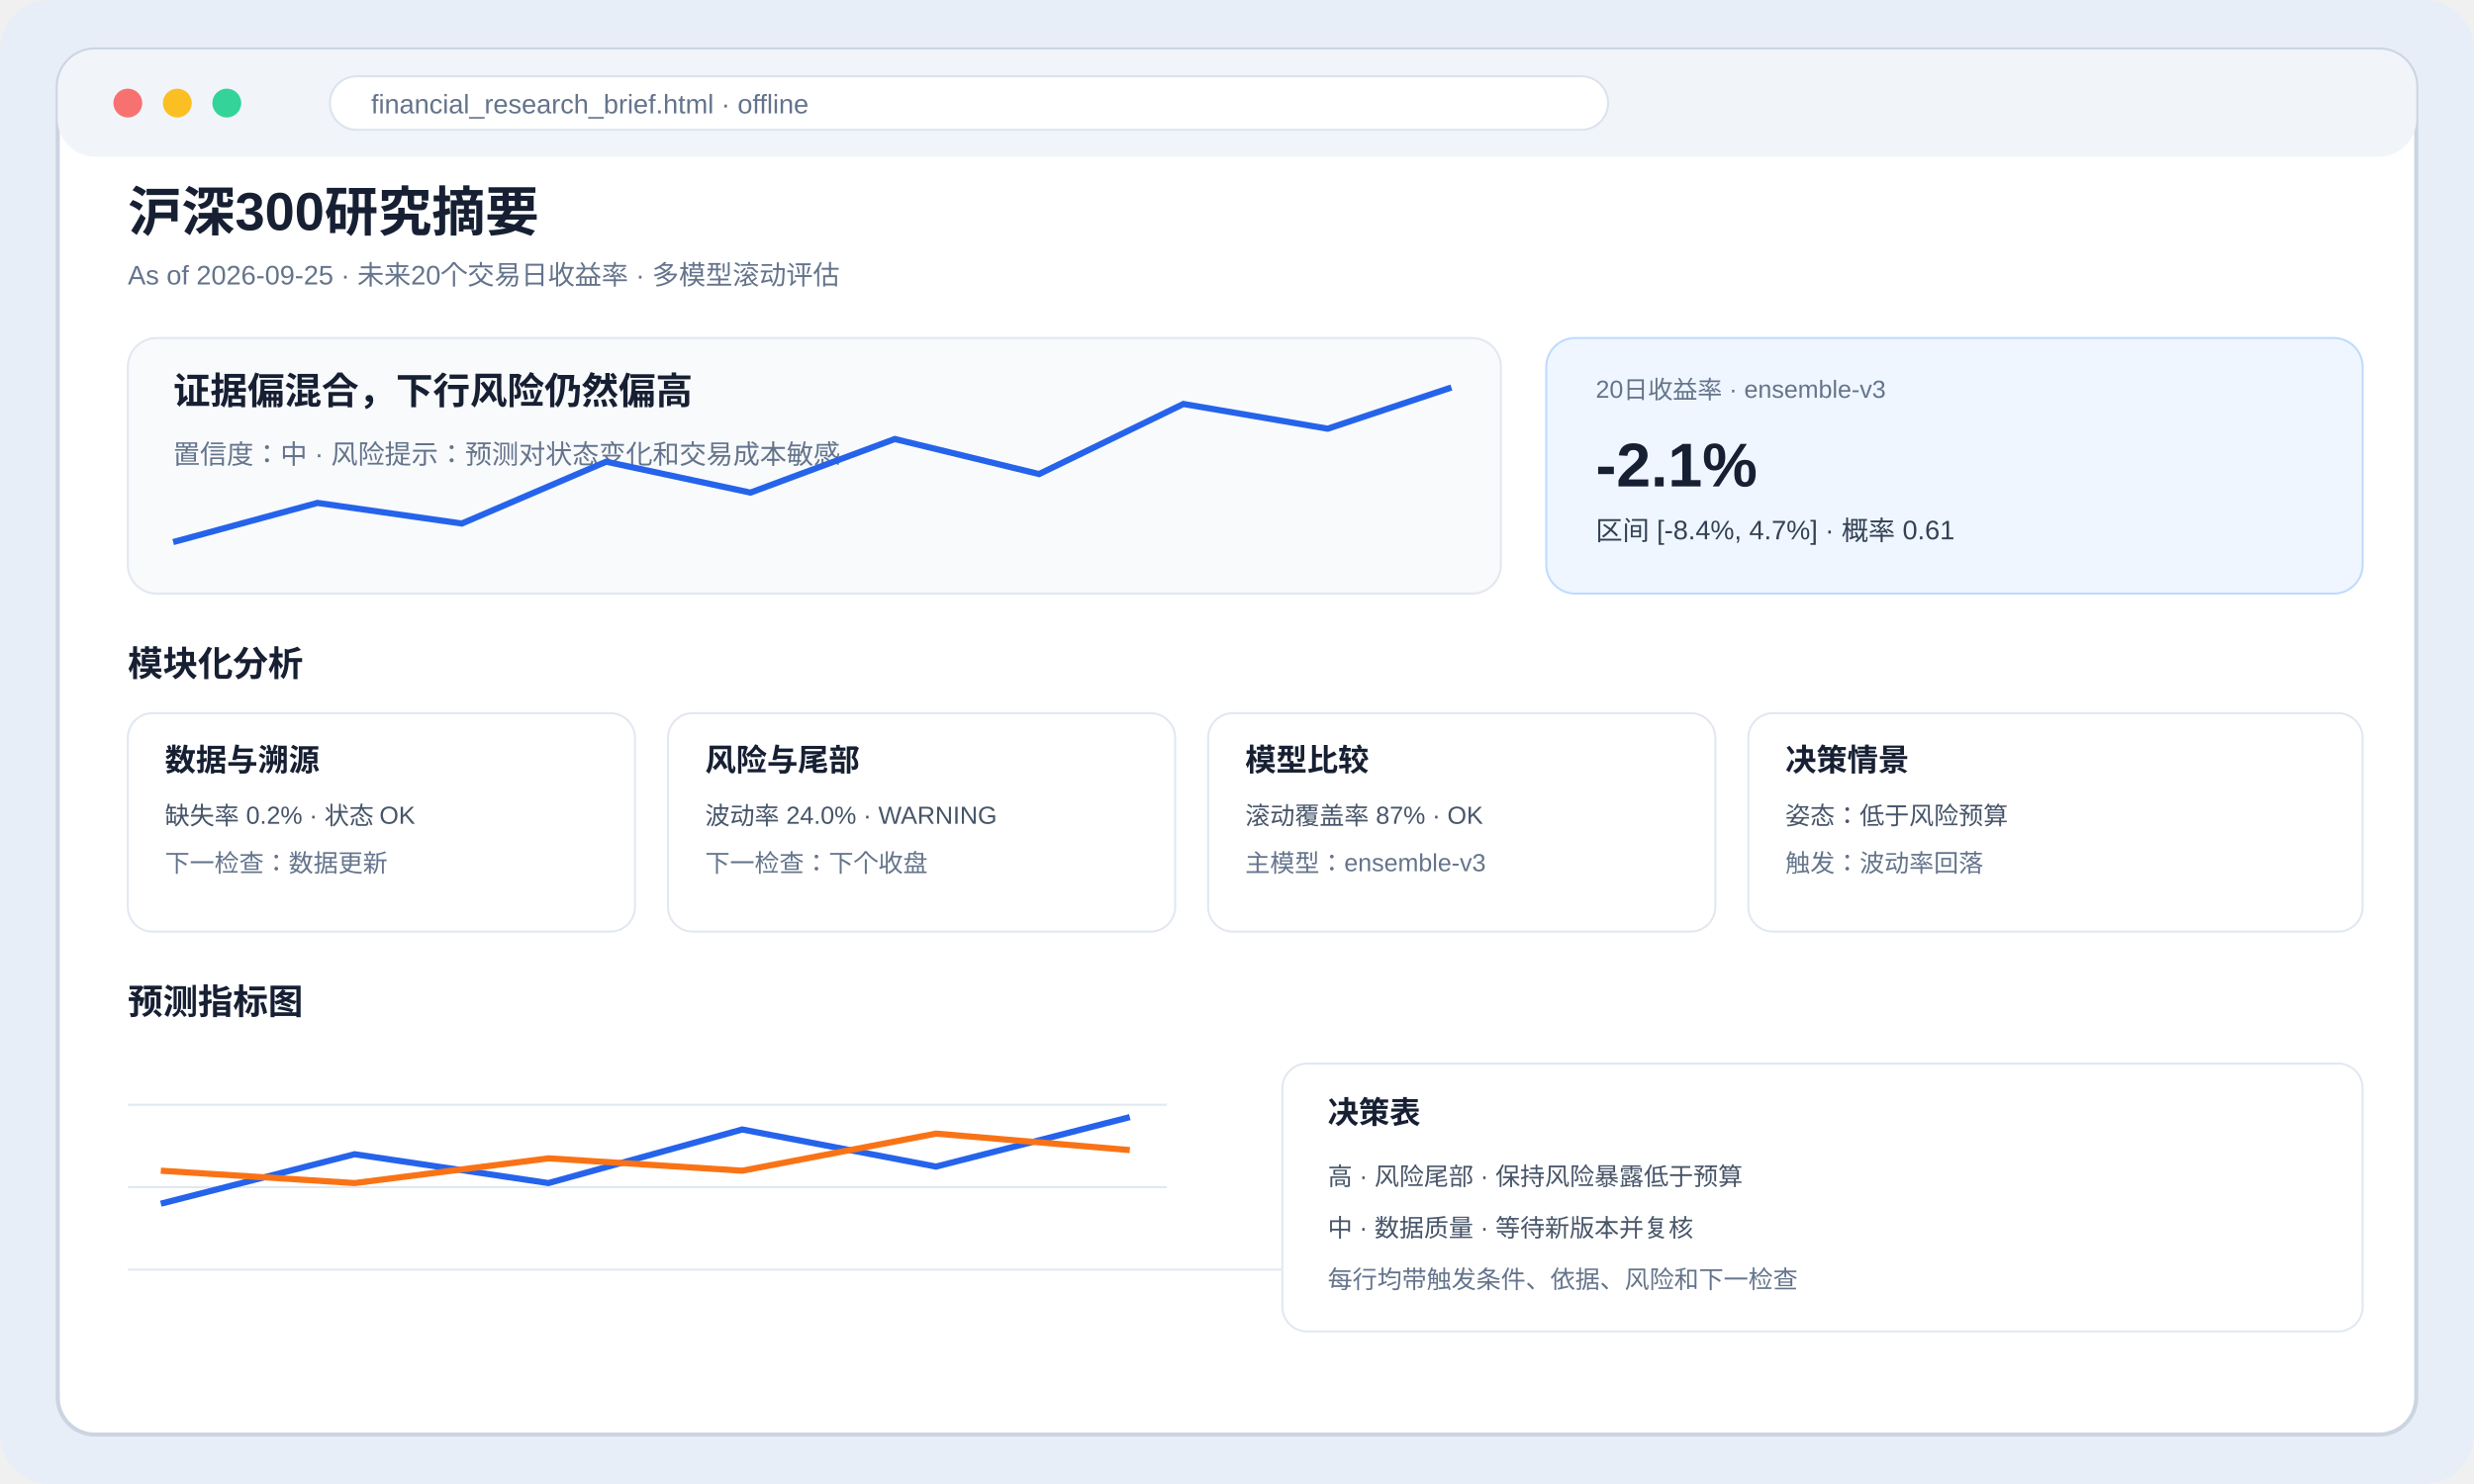
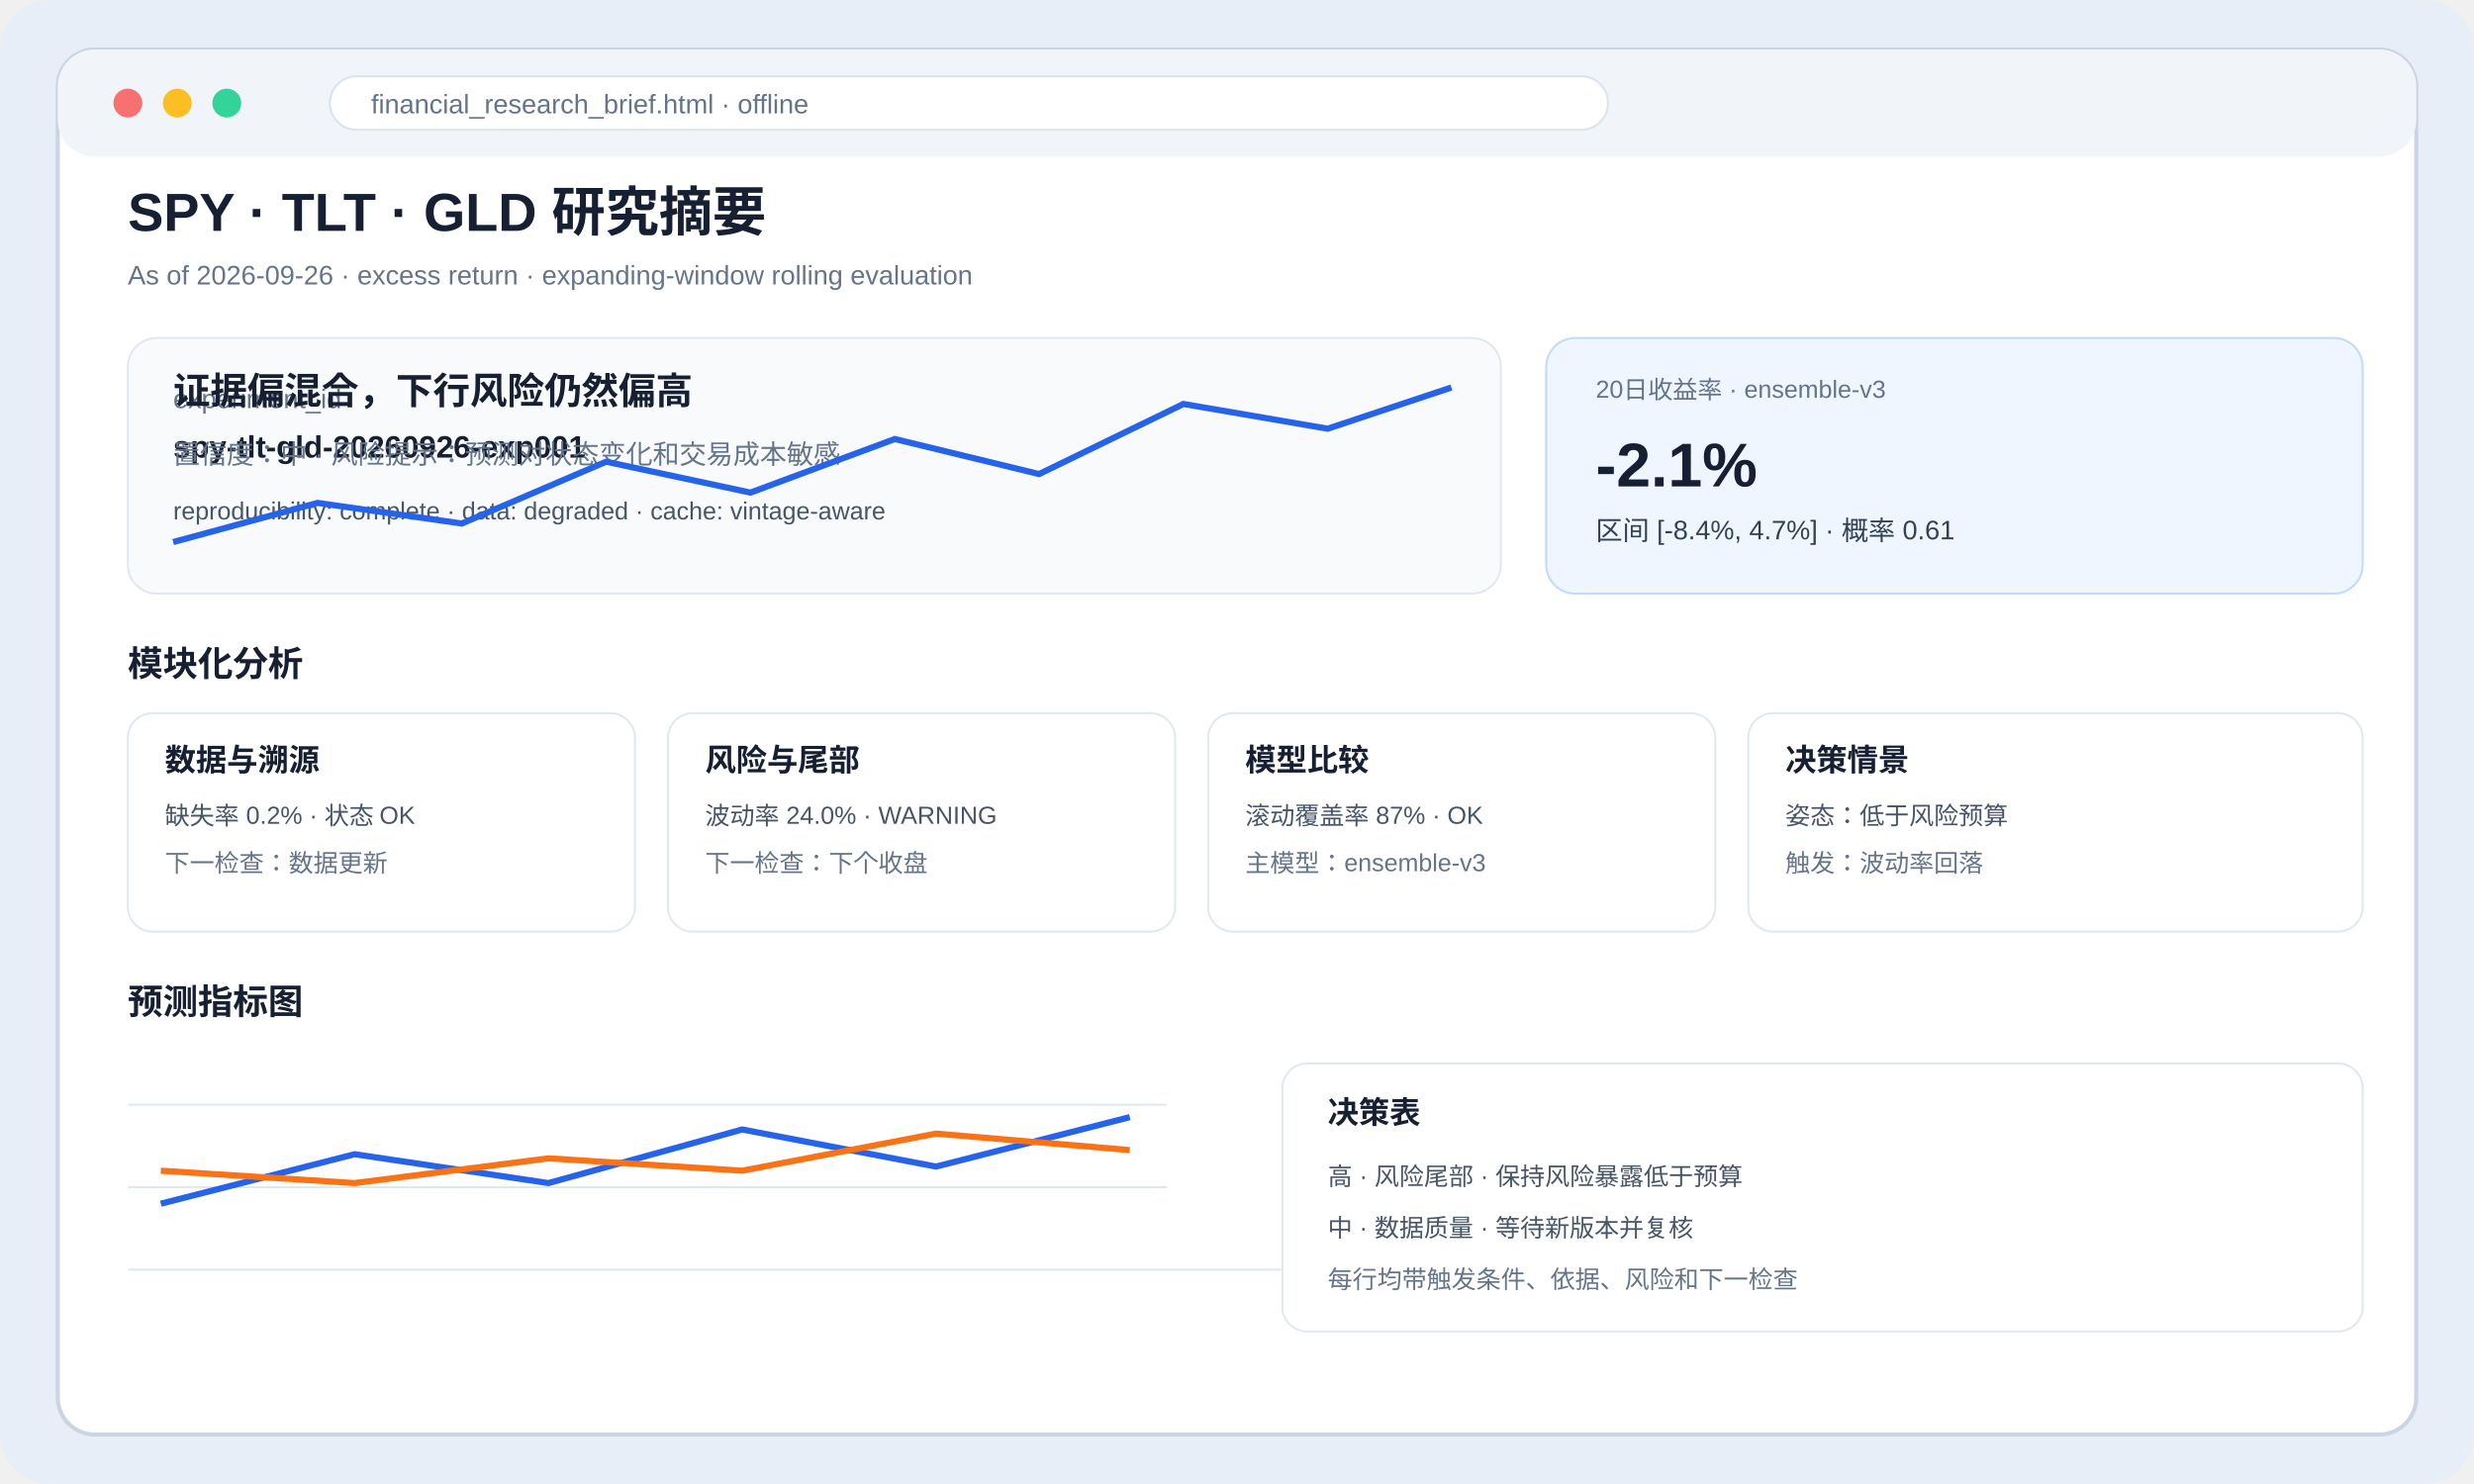
<svg xmlns="http://www.w3.org/2000/svg" viewBox="0 0 1200 720" role="img" aria-labelledby="title desc">
  <rect width="1200" height="720" rx="24" fill="#e8eef7" />
  <rect x="28" y="24" width="1144" height="672" rx="18" fill="#ffffff" stroke="#cbd5e1" stroke-width="2" />
  <rect x="28" y="24" width="1144" height="52" rx="18" fill="#f1f5f9" />
  <circle cx="62" cy="50" r="7" fill="#f87171" />
  <circle cx="86" cy="50" r="7" fill="#fbbf24" />
  <circle cx="110" cy="50" r="7" fill="#34d399" />
  <rect x="160" y="37" width="620" height="26" rx="13" fill="#ffffff" stroke="#dbe3ee" />
  <text x="180" y="55" font-family="Arial, sans-serif" font-size="13" fill="#64748b">financial_research_brief.html · offline</text>
-   <text x="62" y="112" font-family="Arial, sans-serif" font-size="26" font-weight="700" fill="#172033">沪深300研究摘要</text>
-   <text x="62" y="138" font-family="Arial, sans-serif" font-size="13" fill="#64748b">As of 2026-09-25 · 未来20个交易日收益率 · 多模型滚动评估</text>
+   <text x="62" y="112" font-family="Arial, sans-serif" font-size="26" font-weight="700" fill="#172033">SPY · TLT · GLD 研究摘要</text>
+   <text x="62" y="138" font-family="Arial, sans-serif" font-size="13" fill="#64748b">As of 2026-09-26 · excess return · expanding-window rolling evaluation</text>
  <rect x="62" y="164" width="666" height="124" rx="14" fill="#f8fafc" stroke="#e2e8f0" />
+   <text x="84" y="198" font-family="Arial, sans-serif" font-size="13" fill="#64748b">experiment_id</text>
+   <text x="84" y="222" font-family="Arial, sans-serif" font-size="15" font-weight="700" fill="#172033">spy-tlt-gld-20260926-exp001</text>
+   <text x="84" y="252" font-family="Arial, sans-serif" font-size="12" fill="#475569">reproducibility: complete · data: degraded · cache: vintage-aware</text>
  <text x="84" y="196" font-family="Arial, sans-serif" font-size="18" font-weight="700" fill="#172033">证据偏混合，下行风险仍然偏高</text>
  <text x="84" y="225" font-family="Arial, sans-serif" font-size="13" fill="#64748b">置信度：中 · 风险提示：预测对状态变化和交易成本敏感</text>
  <polyline points="84,263 154,244 224,254 294,224 364,239 434,213 504,230 574,196 644,208 704,188" fill="none" stroke="#2563eb" stroke-width="3" />
  <rect x="750" y="164" width="396" height="124" rx="14" fill="#eff6ff" stroke="#bfdbfe" />
  <text x="774" y="193" font-family="Arial, sans-serif" font-size="12" fill="#64748b">20日收益率 · ensemble-v3</text>
  <text x="774" y="236" font-family="Arial, sans-serif" font-size="30" font-weight="700" fill="#172033">-2.1%</text>
  <text x="774" y="262" font-family="Arial, sans-serif" font-size="13" fill="#334155">区间 [-8.4%, 4.7%] · 概率 0.61</text>
  <text x="62" y="328" font-family="Arial, sans-serif" font-size="17" font-weight="700" fill="#172033">模块化分析</text>
  <g font-family="Arial, sans-serif">
    <rect x="62" y="346" width="246" height="106" rx="12" fill="#ffffff" stroke="#e2e8f0" />
    <text x="80" y="374" font-size="15" font-weight="700" fill="#172033">数据与溯源</text>
    <text x="80" y="400" font-size="12" fill="#475569">缺失率 0.2% · 状态 OK</text>
    <text x="80" y="423" font-size="12" fill="#64748b">下一检查：数据更新</text>
    <rect x="324" y="346" width="246" height="106" rx="12" fill="#ffffff" stroke="#e2e8f0" />
    <text x="342" y="374" font-size="15" font-weight="700" fill="#172033">风险与尾部</text>
    <text x="342" y="400" font-size="12" fill="#475569">波动率 24.0% · WARNING</text>
    <text x="342" y="423" font-size="12" fill="#64748b">下一检查：下个收盘</text>
    <rect x="586" y="346" width="246" height="106" rx="12" fill="#ffffff" stroke="#e2e8f0" />
    <text x="604" y="374" font-size="15" font-weight="700" fill="#172033">模型比较</text>
    <text x="604" y="400" font-size="12" fill="#475569">滚动覆盖率 87% · OK</text>
    <text x="604" y="423" font-size="12" fill="#64748b">主模型：ensemble-v3</text>
    <rect x="848" y="346" width="298" height="106" rx="12" fill="#ffffff" stroke="#e2e8f0" />
    <text x="866" y="374" font-size="15" font-weight="700" fill="#172033">决策情景</text>
    <text x="866" y="400" font-size="12" fill="#475569">姿态：低于风险预算</text>
    <text x="866" y="423" font-size="12" fill="#64748b">触发：波动率回落</text>
  </g>
  <text x="62" y="492" font-family="Arial, sans-serif" font-size="17" font-weight="700" fill="#172033">预测指标图</text>
  <line x1="62" y1="616" x2="1146" y2="616" stroke="#e2e8f0" />
  <line x1="62" y1="536" x2="566" y2="536" stroke="#e2e8f0" />
  <line x1="62" y1="576" x2="566" y2="576" stroke="#e2e8f0" />
  <polyline points="78,584 172,560 266,574 360,548 454,566 548,542" fill="none" stroke="#2563eb" stroke-width="3" />
  <polyline points="78,568 172,574 266,562 360,568 454,550 548,558" fill="none" stroke="#f97316" stroke-width="3" />
  <rect x="622" y="516" width="524" height="130" rx="12" fill="#ffffff" stroke="#e2e8f0" />
  <text x="644" y="545" font-family="Arial, sans-serif" font-size="15" font-weight="700" fill="#172033">决策表</text>
  <text x="644" y="575" font-family="Arial, sans-serif" font-size="12" fill="#475569">高 · 风险尾部 · 保持风险暴露低于预算</text>
  <text x="644" y="600" font-family="Arial, sans-serif" font-size="12" fill="#475569">中 · 数据质量 · 等待新版本并复核</text>
  <text x="644" y="625" font-family="Arial, sans-serif" font-size="12" fill="#64748b">每行均带触发条件、依据、风险和下一检查</text>
</svg>
